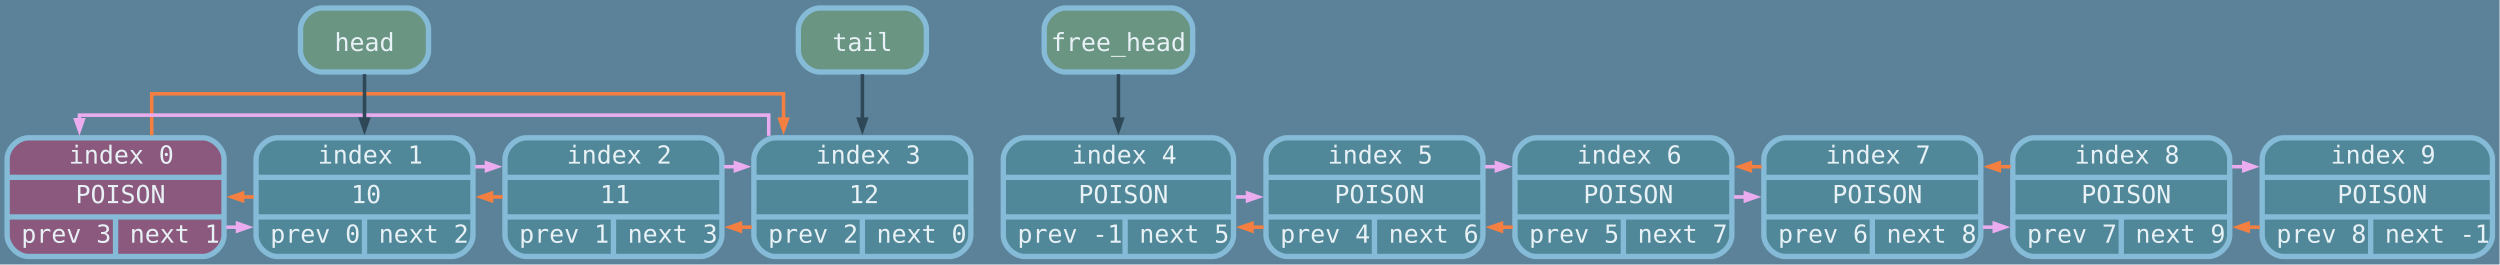
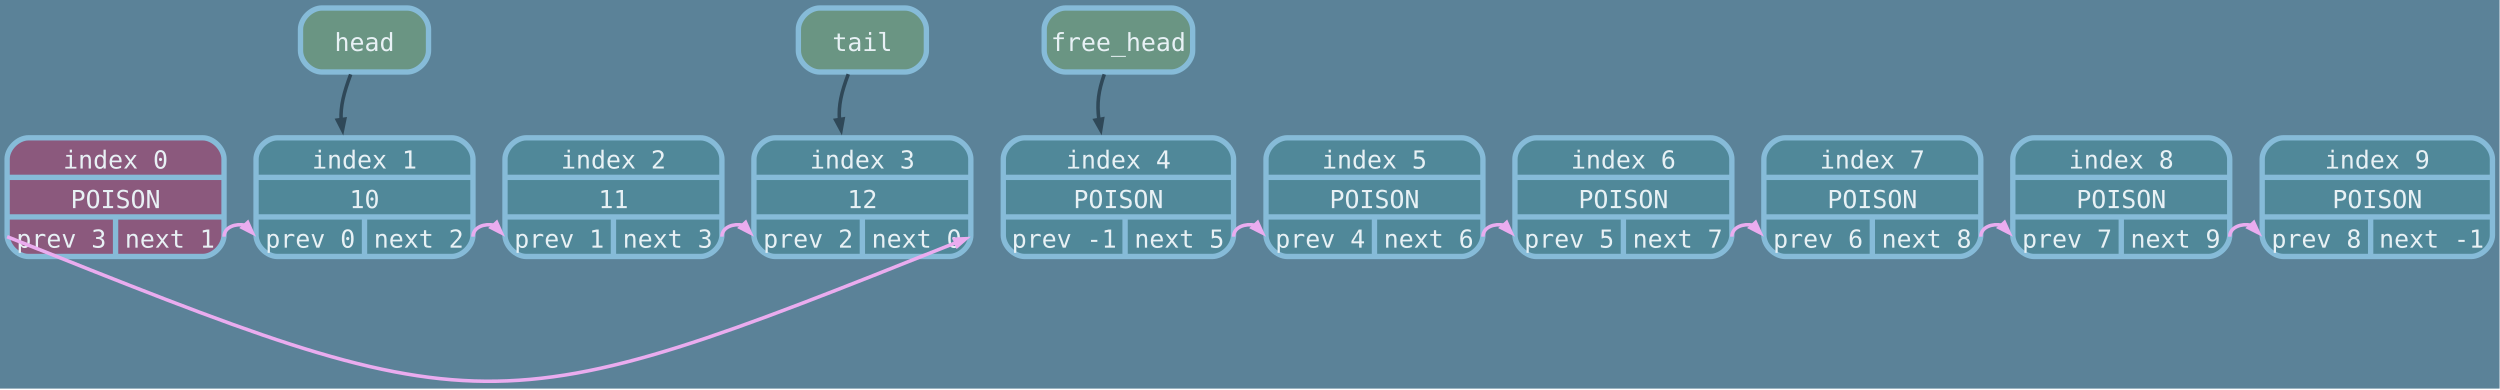
- <svg xmlns="http://www.w3.org/2000/svg" width="1406pt" height="149pt" viewBox="0.00 0.00 1406.00 149.00">
-   <g id="graph0" class="graph" transform="scale(1 1) rotate(0) translate(4 144.75)">
-     <polygon fill="#5b8298" stroke="none" points="-4,4 -4,-144.75 1401.75,-144.75 1401.75,4 -4,4" />
+ <svg xmlns="http://www.w3.org/2000/svg" width="1406pt" height="219pt" viewBox="0.00 0.00 1406.00 219.00">
+   <g id="graph0" class="graph" transform="scale(1 1) rotate(0) translate(4 214.55)">
+     <polygon fill="#5b8298" stroke="none" points="-4,4 -4,-214.55 1401.75,-214.55 1401.75,4 -4,4" />
    <g id="node1" class="node">
-       <path fill="#c5285c" fill-opacity="0.455" stroke="#86bbd8" stroke-width="3" d="M12,-0.5C12,-0.5 110,-0.5 110,-0.5 116,-0.5 122,-6.5 122,-12.5 122,-12.5 122,-55.25 122,-55.25 122,-61.25 116,-67.25 110,-67.25 110,-67.25 12,-67.25 12,-67.25 6,-67.25 0,-61.25 0,-55.25 0,-55.25 0,-12.5 0,-12.5 0,-6.5 6,-0.5 12,-0.5" />
-       <text xml:space="preserve" text-anchor="start" x="34.75" y="-52.75" font-family="Consolas" font-size="14.00" fill="#e8f1f5">index 0</text>
-       <polyline fill="none" stroke="#86bbd8" stroke-width="3" points="0,-45 122,-45" />
-       <text xml:space="preserve" text-anchor="start" x="38.5" y="-30.5" font-family="Consolas" font-size="14.00" fill="#e8f1f5">POISON</text>
-       <polyline fill="none" stroke="#86bbd8" stroke-width="3" points="0,-22.75 122,-22.75" />
-       <text xml:space="preserve" text-anchor="start" x="8" y="-8.25" font-family="Consolas" font-size="14.00" fill="#e8f1f5">prev 3</text>
-       <polyline fill="none" stroke="#86bbd8" stroke-width="3" points="61,-0.5 61,-22.75" />
-       <text xml:space="preserve" text-anchor="start" x="69" y="-8.25" font-family="Consolas" font-size="14.00" fill="#e8f1f5">next 1</text>
+       <path fill="#c5285c" fill-opacity="0.455" stroke="#86bbd8" stroke-width="3" d="M12,-70.3C12,-70.3 110,-70.3 110,-70.3 116,-70.3 122,-76.3 122,-82.3 122,-82.3 122,-125.05 122,-125.05 122,-131.05 116,-137.05 110,-137.05 110,-137.05 12,-137.05 12,-137.05 6,-137.05 0,-131.05 0,-125.05 0,-125.05 0,-82.3 0,-82.3 0,-76.3 6,-70.3 12,-70.3" />
+       <text xml:space="preserve" text-anchor="middle" x="61" y="-119.75" font-family="Consolas" font-size="14.00" fill="#e8f1f5">index 0</text>
+       <polyline fill="none" stroke="#86bbd8" stroke-width="3" points="0,-114.8 122,-114.8" />
+       <text xml:space="preserve" text-anchor="middle" x="61" y="-97.5" font-family="Consolas" font-size="14.00" fill="#e8f1f5">POISON</text>
+       <polyline fill="none" stroke="#86bbd8" stroke-width="3" points="0,-92.55 122,-92.55" />
+       <text xml:space="preserve" text-anchor="middle" x="30.5" y="-75.25" font-family="Consolas" font-size="14.00" fill="#e8f1f5">prev 3</text>
+       <polyline fill="none" stroke="#86bbd8" stroke-width="3" points="61,-70.3 61,-92.55" />
+       <text xml:space="preserve" text-anchor="middle" x="91.5" y="-75.25" font-family="Consolas" font-size="14.00" fill="#e8f1f5">next 1</text>
    </g>
    <g id="node2" class="node">
-       <path fill="#478d9a" fill-opacity="0.541" stroke="#86bbd8" stroke-width="3" d="M152,-0.5C152,-0.5 250,-0.5 250,-0.5 256,-0.5 262,-6.5 262,-12.5 262,-12.5 262,-55.25 262,-55.25 262,-61.25 256,-67.25 250,-67.25 250,-67.25 152,-67.25 152,-67.25 146,-67.25 140,-61.25 140,-55.25 140,-55.25 140,-12.5 140,-12.5 140,-6.5 146,-0.5 152,-0.5" />
-       <text xml:space="preserve" text-anchor="start" x="174.75" y="-52.75" font-family="Consolas" font-size="14.00" fill="#e8f1f5">index 1</text>
-       <polyline fill="none" stroke="#86bbd8" stroke-width="3" points="140,-45 262,-45" />
-       <text xml:space="preserve" text-anchor="start" x="193.5" y="-30.5" font-family="Consolas" font-size="14.00" fill="#e8f1f5">10</text>
-       <polyline fill="none" stroke="#86bbd8" stroke-width="3" points="140,-22.75 262,-22.75" />
-       <text xml:space="preserve" text-anchor="start" x="148" y="-8.25" font-family="Consolas" font-size="14.00" fill="#e8f1f5">prev 0</text>
-       <polyline fill="none" stroke="#86bbd8" stroke-width="3" points="201,-0.5 201,-22.75" />
-       <text xml:space="preserve" text-anchor="start" x="209" y="-8.25" font-family="Consolas" font-size="14.00" fill="#e8f1f5">next 2</text>
+       <path fill="#478d9a" fill-opacity="0.541" stroke="#86bbd8" stroke-width="3" d="M152,-70.3C152,-70.3 250,-70.3 250,-70.3 256,-70.3 262,-76.3 262,-82.3 262,-82.3 262,-125.05 262,-125.05 262,-131.05 256,-137.05 250,-137.05 250,-137.05 152,-137.05 152,-137.05 146,-137.05 140,-131.05 140,-125.05 140,-125.05 140,-82.3 140,-82.3 140,-76.3 146,-70.3 152,-70.3" />
+       <text xml:space="preserve" text-anchor="middle" x="201" y="-119.75" font-family="Consolas" font-size="14.00" fill="#e8f1f5">index 1</text>
+       <polyline fill="none" stroke="#86bbd8" stroke-width="3" points="140,-114.8 262,-114.8" />
+       <text xml:space="preserve" text-anchor="middle" x="201" y="-97.5" font-family="Consolas" font-size="14.00" fill="#e8f1f5">10</text>
+       <polyline fill="none" stroke="#86bbd8" stroke-width="3" points="140,-92.55 262,-92.55" />
+       <text xml:space="preserve" text-anchor="middle" x="170.5" y="-75.25" font-family="Consolas" font-size="14.00" fill="#e8f1f5">prev 0</text>
+       <polyline fill="none" stroke="#86bbd8" stroke-width="3" points="201,-70.3 201,-92.55" />
+       <text xml:space="preserve" text-anchor="middle" x="231.5" y="-75.25" font-family="Consolas" font-size="14.00" fill="#e8f1f5">next 2</text>
    </g>
    <g id="edge1" class="edge">
-       <path fill="none" stroke="#eaacef" stroke-width="2" d="M123.22,-17C123.22,-17 129.59,-17 129.59,-17" />
-       <polygon fill="#eaacef" stroke="#eaacef" stroke-width="2" points="129.59,-19.1 135.59,-17 129.59,-14.9 129.59,-19.1" />
+       <path fill="none" stroke="#eaacef" stroke-width="2" d="M122,-81.43C122,-86.91 128.68,-89.06 133.91,-87.86" />
+       <polygon fill="#eaacef" stroke="#eaacef" stroke-width="2" points="135.31,-89.42 137.92,-83.63 132.26,-86.53 135.31,-89.42" />
+     </g>
+     <g id="node3" class="node">
+       <path fill="#478d9a" fill-opacity="0.541" stroke="#86bbd8" stroke-width="3" d="M292,-70.3C292,-70.3 390,-70.3 390,-70.3 396,-70.3 402,-76.3 402,-82.3 402,-82.3 402,-125.05 402,-125.05 402,-131.05 396,-137.05 390,-137.05 390,-137.05 292,-137.05 292,-137.05 286,-137.05 280,-131.05 280,-125.05 280,-125.05 280,-82.3 280,-82.3 280,-76.3 286,-70.3 292,-70.3" />
+       <text xml:space="preserve" text-anchor="middle" x="341" y="-119.75" font-family="Consolas" font-size="14.00" fill="#e8f1f5">index 2</text>
+       <polyline fill="none" stroke="#86bbd8" stroke-width="3" points="280,-114.8 402,-114.8" />
+       <text xml:space="preserve" text-anchor="middle" x="341" y="-97.5" font-family="Consolas" font-size="14.00" fill="#e8f1f5">11</text>
+       <polyline fill="none" stroke="#86bbd8" stroke-width="3" points="280,-92.55 402,-92.55" />
+       <text xml:space="preserve" text-anchor="middle" x="310.5" y="-75.25" font-family="Consolas" font-size="14.00" fill="#e8f1f5">prev 1</text>
+       <polyline fill="none" stroke="#86bbd8" stroke-width="3" points="341,-70.3 341,-92.55" />
+       <text xml:space="preserve" text-anchor="middle" x="371.5" y="-75.25" font-family="Consolas" font-size="14.00" fill="#e8f1f5">next 3</text>
+     </g>
+     <g id="edge2" class="edge">
+       <path fill="none" stroke="#eaacef" stroke-width="2" d="M262,-81.43C262,-86.91 268.68,-89.06 273.91,-87.86" />
+       <polygon fill="#eaacef" stroke="#eaacef" stroke-width="2" points="275.31,-89.42 277.92,-83.63 272.26,-86.53 275.31,-89.42" />
    </g>
    <g id="node4" class="node">
-       <path fill="#478d9a" fill-opacity="0.541" stroke="#86bbd8" stroke-width="3" d="M432,-0.5C432,-0.5 530,-0.5 530,-0.5 536,-0.5 542,-6.5 542,-12.5 542,-12.5 542,-55.25 542,-55.25 542,-61.25 536,-67.25 530,-67.25 530,-67.25 432,-67.25 432,-67.25 426,-67.25 420,-61.25 420,-55.25 420,-55.25 420,-12.5 420,-12.5 420,-6.5 426,-0.5 432,-0.5" />
-       <text xml:space="preserve" text-anchor="start" x="454.75" y="-52.75" font-family="Consolas" font-size="14.00" fill="#e8f1f5">index 3</text>
-       <polyline fill="none" stroke="#86bbd8" stroke-width="3" points="420,-45 542,-45" />
-       <text xml:space="preserve" text-anchor="start" x="473.5" y="-30.5" font-family="Consolas" font-size="14.00" fill="#e8f1f5">12</text>
-       <polyline fill="none" stroke="#86bbd8" stroke-width="3" points="420,-22.75 542,-22.75" />
-       <text xml:space="preserve" text-anchor="start" x="428" y="-8.25" font-family="Consolas" font-size="14.00" fill="#e8f1f5">prev 2</text>
-       <polyline fill="none" stroke="#86bbd8" stroke-width="3" points="481,-0.5 481,-22.75" />
-       <text xml:space="preserve" text-anchor="start" x="489" y="-8.25" font-family="Consolas" font-size="14.00" fill="#e8f1f5">next 0</text>
+       <path fill="#478d9a" fill-opacity="0.541" stroke="#86bbd8" stroke-width="3" d="M432,-70.3C432,-70.3 530,-70.3 530,-70.3 536,-70.3 542,-76.3 542,-82.3 542,-82.3 542,-125.05 542,-125.05 542,-131.05 536,-137.05 530,-137.05 530,-137.05 432,-137.05 432,-137.05 426,-137.05 420,-131.05 420,-125.05 420,-125.05 420,-82.3 420,-82.3 420,-76.3 426,-70.3 432,-70.3" />
+       <text xml:space="preserve" text-anchor="middle" x="481" y="-119.75" font-family="Consolas" font-size="14.00" fill="#e8f1f5">index 3</text>
+       <polyline fill="none" stroke="#86bbd8" stroke-width="3" points="420,-114.8 542,-114.8" />
+       <text xml:space="preserve" text-anchor="middle" x="481" y="-97.5" font-family="Consolas" font-size="14.00" fill="#e8f1f5">12</text>
+       <polyline fill="none" stroke="#86bbd8" stroke-width="3" points="420,-92.55 542,-92.55" />
+       <text xml:space="preserve" text-anchor="middle" x="450.5" y="-75.25" font-family="Consolas" font-size="14.00" fill="#e8f1f5">prev 2</text>
+       <polyline fill="none" stroke="#86bbd8" stroke-width="3" points="481,-70.3 481,-92.55" />
+       <text xml:space="preserve" text-anchor="middle" x="511.5" y="-75.25" font-family="Consolas" font-size="14.00" fill="#e8f1f5">next 0</text>
    </g>
-     <g id="edge2" class="edge">
-       <path fill="none" stroke="#f47f41" stroke-width="2" d="M81.33,-68.69C81.33,-81.07 81.33,-92 81.33,-92 81.33,-92 436.67,-92 436.67,-92 436.67,-92 436.67,-77.72 436.67,-77.72" />
-       <polygon fill="#f47f41" stroke="#f47f41" stroke-width="2" points="438.77,-77.72 436.67,-71.72 434.57,-77.72 438.77,-77.72" />
+     <g id="edge3" class="edge">
+       <path fill="none" stroke="#eaacef" stroke-width="2" d="M402,-81.43C402,-86.91 408.68,-89.06 413.91,-87.86" />
+       <polygon fill="#eaacef" stroke="#eaacef" stroke-width="2" points="415.31,-89.42 417.92,-83.63 412.26,-86.53 415.31,-89.42" />
    </g>
    <g id="edge4" class="edge">
-       <path fill="none" stroke="#f47f41" stroke-width="2" d="M138.78,-34C138.78,-34 132.41,-34 132.41,-34" />
-       <polygon fill="#f47f41" stroke="#f47f41" stroke-width="2" points="132.41,-31.9 126.41,-34 132.41,-36.1 132.41,-31.9" />
+       <path fill="none" stroke="#eaacef" stroke-width="2" d="M0,-81.43C268.22,25.86 270.97,26.96 533.75,-78.13" />
+       <polygon fill="#eaacef" stroke="#eaacef" stroke-width="2" points="532.84,-80.03 539.19,-80.3 534.4,-76.13 532.84,-80.03" />
    </g>
-     <g id="node3" class="node">
-       <path fill="#478d9a" fill-opacity="0.541" stroke="#86bbd8" stroke-width="3" d="M292,-0.5C292,-0.5 390,-0.5 390,-0.5 396,-0.5 402,-6.5 402,-12.5 402,-12.5 402,-55.25 402,-55.25 402,-61.25 396,-67.25 390,-67.25 390,-67.25 292,-67.25 292,-67.25 286,-67.25 280,-61.25 280,-55.25 280,-55.25 280,-12.5 280,-12.5 280,-6.5 286,-0.5 292,-0.5" />
-       <text xml:space="preserve" text-anchor="start" x="314.75" y="-52.75" font-family="Consolas" font-size="14.00" fill="#e8f1f5">index 2</text>
-       <polyline fill="none" stroke="#86bbd8" stroke-width="3" points="280,-45 402,-45" />
-       <text xml:space="preserve" text-anchor="start" x="333.5" y="-30.5" font-family="Consolas" font-size="14.00" fill="#e8f1f5">11</text>
-       <polyline fill="none" stroke="#86bbd8" stroke-width="3" points="280,-22.75 402,-22.75" />
-       <text xml:space="preserve" text-anchor="start" x="288" y="-8.25" font-family="Consolas" font-size="14.00" fill="#e8f1f5">prev 1</text>
-       <polyline fill="none" stroke="#86bbd8" stroke-width="3" points="341,-0.5 341,-22.75" />
-       <text xml:space="preserve" text-anchor="start" x="349" y="-8.25" font-family="Consolas" font-size="14.00" fill="#e8f1f5">next 3</text>
+     <g id="node5" class="node">
+       <path fill="#478d9a" fill-opacity="0.541" stroke="#86bbd8" stroke-width="3" d="M572.25,-70.3C572.25,-70.3 677.75,-70.3 677.75,-70.3 683.75,-70.3 689.75,-76.3 689.75,-82.3 689.75,-82.3 689.75,-125.05 689.75,-125.05 689.75,-131.05 683.75,-137.05 677.75,-137.05 677.75,-137.05 572.25,-137.05 572.25,-137.05 566.25,-137.05 560.25,-131.05 560.25,-125.05 560.25,-125.05 560.25,-82.3 560.25,-82.3 560.25,-76.3 566.25,-70.3 572.25,-70.3" />
+       <text xml:space="preserve" text-anchor="middle" x="625" y="-119.75" font-family="Consolas" font-size="14.00" fill="#e8f1f5">index 4</text>
+       <polyline fill="none" stroke="#86bbd8" stroke-width="3" points="560.25,-114.8 689.75,-114.8" />
+       <text xml:space="preserve" text-anchor="middle" x="625" y="-97.5" font-family="Consolas" font-size="14.00" fill="#e8f1f5">POISON</text>
+       <polyline fill="none" stroke="#86bbd8" stroke-width="3" points="560.25,-92.55 689.75,-92.55" />
+       <text xml:space="preserve" text-anchor="middle" x="594.5" y="-75.25" font-family="Consolas" font-size="14.00" fill="#e8f1f5">prev -1</text>
+       <polyline fill="none" stroke="#86bbd8" stroke-width="3" points="628.75,-70.3 628.75,-92.55" />
+       <text xml:space="preserve" text-anchor="middle" x="659.25" y="-75.25" font-family="Consolas" font-size="14.00" fill="#e8f1f5">next 5</text>
    </g>
-     <g id="edge3" class="edge">
-       <path fill="none" stroke="#eaacef" stroke-width="2" d="M263.22,-51C263.22,-51 269.59,-51 269.59,-51" />
-       <polygon fill="#eaacef" stroke="#eaacef" stroke-width="2" points="269.59,-53.1 275.59,-51 269.59,-48.9 269.59,-53.1" />
+     <g id="node6" class="node">
+       <path fill="#478d9a" fill-opacity="0.541" stroke="#86bbd8" stroke-width="3" d="M720,-70.3C720,-70.3 818,-70.3 818,-70.3 824,-70.3 830,-76.3 830,-82.3 830,-82.3 830,-125.05 830,-125.05 830,-131.05 824,-137.05 818,-137.05 818,-137.05 720,-137.05 720,-137.05 714,-137.05 708,-131.05 708,-125.05 708,-125.05 708,-82.3 708,-82.3 708,-76.3 714,-70.3 720,-70.3" />
+       <text xml:space="preserve" text-anchor="middle" x="769" y="-119.75" font-family="Consolas" font-size="14.00" fill="#e8f1f5">index 5</text>
+       <polyline fill="none" stroke="#86bbd8" stroke-width="3" points="708,-114.8 830,-114.8" />
+       <text xml:space="preserve" text-anchor="middle" x="769" y="-97.5" font-family="Consolas" font-size="14.00" fill="#e8f1f5">POISON</text>
+       <polyline fill="none" stroke="#86bbd8" stroke-width="3" points="708,-92.55 830,-92.55" />
+       <text xml:space="preserve" text-anchor="middle" x="738.5" y="-75.25" font-family="Consolas" font-size="14.00" fill="#e8f1f5">prev 4</text>
+       <polyline fill="none" stroke="#86bbd8" stroke-width="3" points="769,-70.3 769,-92.55" />
+       <text xml:space="preserve" text-anchor="middle" x="799.5" y="-75.25" font-family="Consolas" font-size="14.00" fill="#e8f1f5">next 6</text>
+     </g>
+     <g id="edge5" class="edge">
+       <path fill="none" stroke="#eaacef" stroke-width="2" d="M689.75,-81.43C689.75,-86.91 696.53,-89.06 701.82,-87.86" />
+       <polygon fill="#eaacef" stroke="#eaacef" stroke-width="2" points="703.26,-89.39 705.9,-83.61 700.23,-86.48 703.26,-89.39" />
+     </g>
+     <g id="node7" class="node">
+       <path fill="#478d9a" fill-opacity="0.541" stroke="#86bbd8" stroke-width="3" d="M860,-70.3C860,-70.3 958,-70.3 958,-70.3 964,-70.3 970,-76.3 970,-82.3 970,-82.3 970,-125.05 970,-125.05 970,-131.05 964,-137.05 958,-137.05 958,-137.05 860,-137.05 860,-137.05 854,-137.05 848,-131.05 848,-125.05 848,-125.05 848,-82.3 848,-82.3 848,-76.3 854,-70.3 860,-70.3" />
+       <text xml:space="preserve" text-anchor="middle" x="909" y="-119.75" font-family="Consolas" font-size="14.00" fill="#e8f1f5">index 6</text>
+       <polyline fill="none" stroke="#86bbd8" stroke-width="3" points="848,-114.8 970,-114.8" />
+       <text xml:space="preserve" text-anchor="middle" x="909" y="-97.5" font-family="Consolas" font-size="14.00" fill="#e8f1f5">POISON</text>
+       <polyline fill="none" stroke="#86bbd8" stroke-width="3" points="848,-92.55 970,-92.55" />
+       <text xml:space="preserve" text-anchor="middle" x="878.5" y="-75.25" font-family="Consolas" font-size="14.00" fill="#e8f1f5">prev 5</text>
+       <polyline fill="none" stroke="#86bbd8" stroke-width="3" points="909,-70.3 909,-92.55" />
+       <text xml:space="preserve" text-anchor="middle" x="939.5" y="-75.25" font-family="Consolas" font-size="14.00" fill="#e8f1f5">next 7</text>
    </g>
    <g id="edge6" class="edge">
-       <path fill="none" stroke="#f47f41" stroke-width="2" d="M278.78,-34C278.78,-34 272.41,-34 272.41,-34" />
-       <polygon fill="#f47f41" stroke="#f47f41" stroke-width="2" points="272.41,-31.9 266.41,-34 272.41,-36.1 272.41,-31.9" />
+       <path fill="none" stroke="#eaacef" stroke-width="2" d="M830,-81.43C830,-86.91 836.68,-89.06 841.91,-87.86" />
+       <polygon fill="#eaacef" stroke="#eaacef" stroke-width="2" points="843.31,-89.42 845.92,-83.63 840.26,-86.53 843.31,-89.42" />
    </g>
-     <g id="edge5" class="edge">
-       <path fill="none" stroke="#eaacef" stroke-width="2" d="M403.22,-51C403.22,-51 409.59,-51 409.59,-51" />
-       <polygon fill="#eaacef" stroke="#eaacef" stroke-width="2" points="409.59,-53.1 415.59,-51 409.59,-48.9 409.59,-53.1" />
+     <g id="node8" class="node">
+       <path fill="#478d9a" fill-opacity="0.541" stroke="#86bbd8" stroke-width="3" d="M1000,-70.3C1000,-70.3 1098,-70.3 1098,-70.3 1104,-70.3 1110,-76.3 1110,-82.3 1110,-82.3 1110,-125.05 1110,-125.05 1110,-131.05 1104,-137.05 1098,-137.05 1098,-137.05 1000,-137.05 1000,-137.05 994,-137.05 988,-131.05 988,-125.05 988,-125.05 988,-82.3 988,-82.3 988,-76.3 994,-70.3 1000,-70.3" />
+       <text xml:space="preserve" text-anchor="middle" x="1049" y="-119.75" font-family="Consolas" font-size="14.00" fill="#e8f1f5">index 7</text>
+       <polyline fill="none" stroke="#86bbd8" stroke-width="3" points="988,-114.8 1110,-114.8" />
+       <text xml:space="preserve" text-anchor="middle" x="1049" y="-97.5" font-family="Consolas" font-size="14.00" fill="#e8f1f5">POISON</text>
+       <polyline fill="none" stroke="#86bbd8" stroke-width="3" points="988,-92.55 1110,-92.55" />
+       <text xml:space="preserve" text-anchor="middle" x="1018.5" y="-75.25" font-family="Consolas" font-size="14.00" fill="#e8f1f5">prev 6</text>
+       <polyline fill="none" stroke="#86bbd8" stroke-width="3" points="1049,-70.3 1049,-92.55" />
+       <text xml:space="preserve" text-anchor="middle" x="1079.5" y="-75.25" font-family="Consolas" font-size="14.00" fill="#e8f1f5">next 8</text>
    </g>
    <g id="edge7" class="edge">
-       <path fill="none" stroke="#eaacef" stroke-width="2" d="M428.33,-68.36C428.33,-75.03 428.33,-80 428.33,-80 428.33,-80 40.67,-80 40.67,-80 40.67,-80 40.67,-77.39 40.67,-77.39" />
-       <polygon fill="#eaacef" stroke="#eaacef" stroke-width="2" points="42.77,-77.39 40.67,-71.39 38.57,-77.39 42.77,-77.39" />
+       <path fill="none" stroke="#eaacef" stroke-width="2" d="M970,-81.43C970,-86.91 976.68,-89.06 981.91,-87.86" />
+       <polygon fill="#eaacef" stroke="#eaacef" stroke-width="2" points="983.31,-89.42 985.92,-83.63 980.26,-86.53 983.31,-89.42" />
+     </g>
+     <g id="node9" class="node">
+       <path fill="#478d9a" fill-opacity="0.541" stroke="#86bbd8" stroke-width="3" d="M1140,-70.3C1140,-70.3 1238,-70.3 1238,-70.3 1244,-70.3 1250,-76.3 1250,-82.3 1250,-82.3 1250,-125.05 1250,-125.05 1250,-131.05 1244,-137.05 1238,-137.05 1238,-137.05 1140,-137.05 1140,-137.05 1134,-137.05 1128,-131.05 1128,-125.05 1128,-125.05 1128,-82.3 1128,-82.3 1128,-76.3 1134,-70.3 1140,-70.3" />
+       <text xml:space="preserve" text-anchor="middle" x="1189" y="-119.75" font-family="Consolas" font-size="14.00" fill="#e8f1f5">index 8</text>
+       <polyline fill="none" stroke="#86bbd8" stroke-width="3" points="1128,-114.8 1250,-114.8" />
+       <text xml:space="preserve" text-anchor="middle" x="1189" y="-97.5" font-family="Consolas" font-size="14.00" fill="#e8f1f5">POISON</text>
+       <polyline fill="none" stroke="#86bbd8" stroke-width="3" points="1128,-92.55 1250,-92.55" />
+       <text xml:space="preserve" text-anchor="middle" x="1158.5" y="-75.25" font-family="Consolas" font-size="14.00" fill="#e8f1f5">prev 7</text>
+       <polyline fill="none" stroke="#86bbd8" stroke-width="3" points="1189,-70.3 1189,-92.55" />
+       <text xml:space="preserve" text-anchor="middle" x="1219.5" y="-75.25" font-family="Consolas" font-size="14.00" fill="#e8f1f5">next 9</text>
    </g>
    <g id="edge8" class="edge">
-       <path fill="none" stroke="#f47f41" stroke-width="2" d="M418.78,-17C418.78,-17 412.41,-17 412.41,-17" />
-       <polygon fill="#f47f41" stroke="#f47f41" stroke-width="2" points="412.41,-14.9 406.41,-17 412.41,-19.1 412.41,-14.9" />
+       <path fill="none" stroke="#eaacef" stroke-width="2" d="M1110,-81.43C1110,-86.91 1116.68,-89.06 1121.91,-87.86" />
+       <polygon fill="#eaacef" stroke="#eaacef" stroke-width="2" points="1123.31,-89.42 1125.92,-83.63 1120.26,-86.53 1123.31,-89.42" />
    </g>
-     <g id="node5" class="node">
-       <path fill="#478d9a" fill-opacity="0.541" stroke="#86bbd8" stroke-width="3" d="M572.25,-0.5C572.25,-0.5 677.75,-0.5 677.75,-0.5 683.75,-0.5 689.75,-6.5 689.75,-12.5 689.75,-12.5 689.75,-55.25 689.75,-55.25 689.75,-61.25 683.75,-67.25 677.75,-67.25 677.75,-67.25 572.25,-67.25 572.25,-67.25 566.25,-67.25 560.25,-61.25 560.25,-55.25 560.25,-55.25 560.25,-12.5 560.25,-12.5 560.25,-6.5 566.25,-0.5 572.25,-0.5" />
-       <text xml:space="preserve" text-anchor="start" x="598.75" y="-52.75" font-family="Consolas" font-size="14.00" fill="#e8f1f5">index 4</text>
-       <polyline fill="none" stroke="#86bbd8" stroke-width="3" points="560.25,-45 689.75,-45" />
-       <text xml:space="preserve" text-anchor="start" x="602.5" y="-30.5" font-family="Consolas" font-size="14.00" fill="#e8f1f5">POISON</text>
-       <polyline fill="none" stroke="#86bbd8" stroke-width="3" points="560.25,-22.75 689.75,-22.75" />
-       <text xml:space="preserve" text-anchor="start" x="568.25" y="-8.25" font-family="Consolas" font-size="14.00" fill="#e8f1f5">prev -1</text>
-       <polyline fill="none" stroke="#86bbd8" stroke-width="3" points="628.75,-0.5 628.75,-22.75" />
-       <text xml:space="preserve" text-anchor="start" x="636.75" y="-8.25" font-family="Consolas" font-size="14.00" fill="#e8f1f5">next 5</text>
-     </g>
-     <g id="node6" class="node">
-       <path fill="#478d9a" fill-opacity="0.541" stroke="#86bbd8" stroke-width="3" d="M720,-0.5C720,-0.5 818,-0.5 818,-0.5 824,-0.5 830,-6.5 830,-12.5 830,-12.5 830,-55.25 830,-55.25 830,-61.25 824,-67.25 818,-67.25 818,-67.25 720,-67.25 720,-67.25 714,-67.25 708,-61.25 708,-55.25 708,-55.25 708,-12.5 708,-12.5 708,-6.5 714,-0.5 720,-0.5" />
-       <text xml:space="preserve" text-anchor="start" x="742.75" y="-52.75" font-family="Consolas" font-size="14.00" fill="#e8f1f5">index 5</text>
-       <polyline fill="none" stroke="#86bbd8" stroke-width="3" points="708,-45 830,-45" />
-       <text xml:space="preserve" text-anchor="start" x="746.5" y="-30.5" font-family="Consolas" font-size="14.00" fill="#e8f1f5">POISON</text>
-       <polyline fill="none" stroke="#86bbd8" stroke-width="3" points="708,-22.75 830,-22.75" />
-       <text xml:space="preserve" text-anchor="start" x="716" y="-8.25" font-family="Consolas" font-size="14.00" fill="#e8f1f5">prev 4</text>
-       <polyline fill="none" stroke="#86bbd8" stroke-width="3" points="769,-0.5 769,-22.75" />
-       <text xml:space="preserve" text-anchor="start" x="777" y="-8.25" font-family="Consolas" font-size="14.00" fill="#e8f1f5">next 6</text>
+     <g id="node10" class="node">
+       <path fill="#478d9a" fill-opacity="0.541" stroke="#86bbd8" stroke-width="3" d="M1280.25,-70.3C1280.25,-70.3 1385.75,-70.3 1385.75,-70.3 1391.75,-70.3 1397.75,-76.3 1397.75,-82.3 1397.75,-82.3 1397.75,-125.05 1397.75,-125.05 1397.75,-131.05 1391.75,-137.05 1385.75,-137.05 1385.75,-137.05 1280.25,-137.05 1280.25,-137.05 1274.25,-137.05 1268.25,-131.05 1268.25,-125.05 1268.25,-125.05 1268.25,-82.3 1268.25,-82.3 1268.25,-76.3 1274.25,-70.3 1280.25,-70.3" />
+       <text xml:space="preserve" text-anchor="middle" x="1333" y="-119.75" font-family="Consolas" font-size="14.00" fill="#e8f1f5">index 9</text>
+       <polyline fill="none" stroke="#86bbd8" stroke-width="3" points="1268.25,-114.8 1397.75,-114.8" />
+       <text xml:space="preserve" text-anchor="middle" x="1333" y="-97.5" font-family="Consolas" font-size="14.00" fill="#e8f1f5">POISON</text>
+       <polyline fill="none" stroke="#86bbd8" stroke-width="3" points="1268.25,-92.55 1397.75,-92.55" />
+       <text xml:space="preserve" text-anchor="middle" x="1298.75" y="-75.25" font-family="Consolas" font-size="14.00" fill="#e8f1f5">prev 8</text>
+       <polyline fill="none" stroke="#86bbd8" stroke-width="3" points="1329.25,-70.3 1329.25,-92.55" />
+       <text xml:space="preserve" text-anchor="middle" x="1363.5" y="-75.25" font-family="Consolas" font-size="14.00" fill="#e8f1f5">next -1</text>
    </g>
    <g id="edge9" class="edge">
-       <path fill="none" stroke="#eaacef" stroke-width="2" d="M691.1,-34C691.1,-34 697.61,-34 697.61,-34" />
-       <polygon fill="#eaacef" stroke="#eaacef" stroke-width="2" points="697.61,-36.1 703.61,-34 697.61,-31.9 697.61,-36.1" />
-     </g>
-     <g id="edge11" class="edge">
-       <path fill="none" stroke="#f47f41" stroke-width="2" d="M706.68,-17C706.68,-17 700.1,-17 700.1,-17" />
-       <polygon fill="#f47f41" stroke="#f47f41" stroke-width="2" points="700.1,-14.9 694.1,-17 700.1,-19.1 700.1,-14.9" />
-     </g>
-     <g id="node7" class="node">
-       <path fill="#478d9a" fill-opacity="0.541" stroke="#86bbd8" stroke-width="3" d="M860,-0.5C860,-0.5 958,-0.5 958,-0.5 964,-0.5 970,-6.5 970,-12.5 970,-12.5 970,-55.25 970,-55.25 970,-61.25 964,-67.25 958,-67.25 958,-67.25 860,-67.25 860,-67.25 854,-67.25 848,-61.25 848,-55.25 848,-55.25 848,-12.5 848,-12.5 848,-6.5 854,-0.5 860,-0.5" />
-       <text xml:space="preserve" text-anchor="start" x="882.75" y="-52.75" font-family="Consolas" font-size="14.00" fill="#e8f1f5">index 6</text>
-       <polyline fill="none" stroke="#86bbd8" stroke-width="3" points="848,-45 970,-45" />
-       <text xml:space="preserve" text-anchor="start" x="886.5" y="-30.5" font-family="Consolas" font-size="14.00" fill="#e8f1f5">POISON</text>
-       <polyline fill="none" stroke="#86bbd8" stroke-width="3" points="848,-22.75 970,-22.75" />
-       <text xml:space="preserve" text-anchor="start" x="856" y="-8.25" font-family="Consolas" font-size="14.00" fill="#e8f1f5">prev 5</text>
-       <polyline fill="none" stroke="#86bbd8" stroke-width="3" points="909,-0.5 909,-22.75" />
-       <text xml:space="preserve" text-anchor="start" x="917" y="-8.25" font-family="Consolas" font-size="14.00" fill="#e8f1f5">next 7</text>
-     </g>
-     <g id="edge10" class="edge">
-       <path fill="none" stroke="#eaacef" stroke-width="2" d="M831.22,-51C831.22,-51 837.59,-51 837.59,-51" />
-       <polygon fill="#eaacef" stroke="#eaacef" stroke-width="2" points="837.59,-53.1 843.59,-51 837.59,-48.9 837.59,-53.1" />
-     </g>
-     <g id="edge13" class="edge">
-       <path fill="none" stroke="#f47f41" stroke-width="2" d="M846.78,-17C846.78,-17 840.41,-17 840.41,-17" />
-       <polygon fill="#f47f41" stroke="#f47f41" stroke-width="2" points="840.41,-14.9 834.41,-17 840.41,-19.1 840.41,-14.9" />
-     </g>
-     <g id="node8" class="node">
-       <path fill="#478d9a" fill-opacity="0.541" stroke="#86bbd8" stroke-width="3" d="M1000,-0.5C1000,-0.5 1098,-0.5 1098,-0.5 1104,-0.5 1110,-6.5 1110,-12.5 1110,-12.5 1110,-55.25 1110,-55.25 1110,-61.25 1104,-67.25 1098,-67.25 1098,-67.25 1000,-67.25 1000,-67.25 994,-67.25 988,-61.25 988,-55.25 988,-55.25 988,-12.5 988,-12.5 988,-6.5 994,-0.5 1000,-0.5" />
-       <text xml:space="preserve" text-anchor="start" x="1022.75" y="-52.75" font-family="Consolas" font-size="14.00" fill="#e8f1f5">index 7</text>
-       <polyline fill="none" stroke="#86bbd8" stroke-width="3" points="988,-45 1110,-45" />
-       <text xml:space="preserve" text-anchor="start" x="1026.5" y="-30.5" font-family="Consolas" font-size="14.00" fill="#e8f1f5">POISON</text>
-       <polyline fill="none" stroke="#86bbd8" stroke-width="3" points="988,-22.75 1110,-22.75" />
-       <text xml:space="preserve" text-anchor="start" x="996" y="-8.25" font-family="Consolas" font-size="14.00" fill="#e8f1f5">prev 6</text>
-       <polyline fill="none" stroke="#86bbd8" stroke-width="3" points="1049,-0.5 1049,-22.75" />
-       <text xml:space="preserve" text-anchor="start" x="1057" y="-8.25" font-family="Consolas" font-size="14.00" fill="#e8f1f5">next 8</text>
-     </g>
-     <g id="edge12" class="edge">
-       <path fill="none" stroke="#eaacef" stroke-width="2" d="M971.22,-34C971.22,-34 977.59,-34 977.59,-34" />
-       <polygon fill="#eaacef" stroke="#eaacef" stroke-width="2" points="977.59,-36.1 983.59,-34 977.59,-31.9 977.59,-36.1" />
-     </g>
-     <g id="edge15" class="edge">
-       <path fill="none" stroke="#f47f41" stroke-width="2" d="M986.78,-51C986.78,-51 980.41,-51 980.41,-51" />
-       <polygon fill="#f47f41" stroke="#f47f41" stroke-width="2" points="980.41,-48.9 974.41,-51 980.41,-53.1 980.41,-48.9" />
-     </g>
-     <g id="node9" class="node">
-       <path fill="#478d9a" fill-opacity="0.541" stroke="#86bbd8" stroke-width="3" d="M1140,-0.5C1140,-0.5 1238,-0.5 1238,-0.5 1244,-0.5 1250,-6.5 1250,-12.5 1250,-12.5 1250,-55.25 1250,-55.25 1250,-61.25 1244,-67.25 1238,-67.25 1238,-67.25 1140,-67.25 1140,-67.25 1134,-67.25 1128,-61.25 1128,-55.25 1128,-55.25 1128,-12.5 1128,-12.5 1128,-6.5 1134,-0.5 1140,-0.5" />
-       <text xml:space="preserve" text-anchor="start" x="1162.75" y="-52.75" font-family="Consolas" font-size="14.00" fill="#e8f1f5">index 8</text>
-       <polyline fill="none" stroke="#86bbd8" stroke-width="3" points="1128,-45 1250,-45" />
-       <text xml:space="preserve" text-anchor="start" x="1166.5" y="-30.5" font-family="Consolas" font-size="14.00" fill="#e8f1f5">POISON</text>
-       <polyline fill="none" stroke="#86bbd8" stroke-width="3" points="1128,-22.75 1250,-22.75" />
-       <text xml:space="preserve" text-anchor="start" x="1136" y="-8.25" font-family="Consolas" font-size="14.00" fill="#e8f1f5">prev 7</text>
-       <polyline fill="none" stroke="#86bbd8" stroke-width="3" points="1189,-0.5 1189,-22.75" />
-       <text xml:space="preserve" text-anchor="start" x="1197" y="-8.25" font-family="Consolas" font-size="14.00" fill="#e8f1f5">next 9</text>
-     </g>
-     <g id="edge14" class="edge">
-       <path fill="none" stroke="#eaacef" stroke-width="2" d="M1111.22,-17C1111.22,-17 1117.59,-17 1117.59,-17" />
-       <polygon fill="#eaacef" stroke="#eaacef" stroke-width="2" points="1117.59,-19.1 1123.59,-17 1117.59,-14.9 1117.59,-19.1" />
-     </g>
-     <g id="edge17" class="edge">
-       <path fill="none" stroke="#f47f41" stroke-width="2" d="M1126.78,-51C1126.78,-51 1120.41,-51 1120.41,-51" />
-       <polygon fill="#f47f41" stroke="#f47f41" stroke-width="2" points="1120.41,-48.9 1114.41,-51 1120.41,-53.1 1120.41,-48.9" />
-     </g>
-     <g id="node10" class="node">
-       <path fill="#478d9a" fill-opacity="0.541" stroke="#86bbd8" stroke-width="3" d="M1280.25,-0.5C1280.25,-0.5 1385.75,-0.5 1385.75,-0.5 1391.75,-0.5 1397.75,-6.5 1397.75,-12.5 1397.75,-12.5 1397.75,-55.25 1397.75,-55.25 1397.75,-61.25 1391.75,-67.25 1385.75,-67.25 1385.75,-67.25 1280.25,-67.25 1280.25,-67.25 1274.25,-67.25 1268.25,-61.25 1268.25,-55.25 1268.25,-55.25 1268.25,-12.5 1268.25,-12.5 1268.25,-6.5 1274.25,-0.5 1280.25,-0.5" />
-       <text xml:space="preserve" text-anchor="start" x="1306.75" y="-52.75" font-family="Consolas" font-size="14.00" fill="#e8f1f5">index 9</text>
-       <polyline fill="none" stroke="#86bbd8" stroke-width="3" points="1268.25,-45 1397.75,-45" />
-       <text xml:space="preserve" text-anchor="start" x="1310.5" y="-30.5" font-family="Consolas" font-size="14.00" fill="#e8f1f5">POISON</text>
-       <polyline fill="none" stroke="#86bbd8" stroke-width="3" points="1268.25,-22.75 1397.75,-22.75" />
-       <text xml:space="preserve" text-anchor="start" x="1276.25" y="-8.25" font-family="Consolas" font-size="14.00" fill="#e8f1f5">prev 8</text>
-       <polyline fill="none" stroke="#86bbd8" stroke-width="3" points="1329.25,-0.5 1329.25,-22.75" />
-       <text xml:space="preserve" text-anchor="start" x="1337.25" y="-8.25" font-family="Consolas" font-size="14.00" fill="#e8f1f5">next -1</text>
-     </g>
-     <g id="edge16" class="edge">
-       <path fill="none" stroke="#eaacef" stroke-width="2" d="M1251.32,-51C1251.32,-51 1257.9,-51 1257.9,-51" />
-       <polygon fill="#eaacef" stroke="#eaacef" stroke-width="2" points="1257.9,-53.1 1263.9,-51 1257.9,-48.9 1257.9,-53.1" />
-     </g>
-     <g id="edge18" class="edge">
-       <path fill="none" stroke="#f47f41" stroke-width="2" d="M1266.9,-17C1266.9,-17 1260.39,-17 1260.39,-17" />
-       <polygon fill="#f47f41" stroke="#f47f41" stroke-width="2" points="1260.39,-14.9 1254.39,-17 1260.39,-19.1 1260.39,-14.9" />
+       <path fill="none" stroke="#eaacef" stroke-width="2" d="M1250,-81.43C1250,-86.91 1256.78,-89.06 1262.07,-87.86" />
+       <polygon fill="#eaacef" stroke="#eaacef" stroke-width="2" points="1263.51,-89.39 1266.15,-83.61 1260.48,-86.48 1263.51,-89.39" />
    </g>
    <g id="node11" class="node">
-       <path fill="#78a572" fill-opacity="0.545" stroke="#86bbd8" stroke-width="3" d="M177,-104.25C177,-104.25 225,-104.25 225,-104.25 231,-104.25 237,-110.25 237,-116.25 237,-116.25 237,-128.25 237,-128.25 237,-134.25 231,-140.25 225,-140.25 225,-140.25 177,-140.25 177,-140.25 171,-140.25 165,-134.25 165,-128.25 165,-128.25 165,-116.25 165,-116.25 165,-110.25 171,-104.25 177,-104.25" />
-       <text xml:space="preserve" text-anchor="middle" x="201" y="-116.08" font-family="Consolas" font-size="14.00" fill="#e8f1f5">head</text>
+       <path fill="#78a572" fill-opacity="0.545" stroke="#86bbd8" stroke-width="3" d="M177,-174.05C177,-174.05 225,-174.05 225,-174.05 231,-174.05 237,-180.05 237,-186.05 237,-186.05 237,-198.05 237,-198.05 237,-204.05 231,-210.05 225,-210.05 225,-210.05 177,-210.05 177,-210.05 171,-210.05 165,-204.05 165,-198.05 165,-198.05 165,-186.05 165,-186.05 165,-180.05 171,-174.05 177,-174.05" />
+       <text xml:space="preserve" text-anchor="middle" x="201" y="-185.88" font-family="Consolas" font-size="14.00" fill="#e8f1f5">head</text>
    </g>
-     <g id="edge28" class="edge">
-       <path fill="none" stroke="#2f4858" stroke-width="2" d="M201,-103.07C201,-103.07 201,-77.72 201,-77.72" />
-       <polygon fill="#2f4858" stroke="#2f4858" stroke-width="2" points="203.1,-77.72 201,-71.72 198.9,-77.72 203.1,-77.72" />
+     <g id="edge19" class="edge">
+       <path fill="none" stroke="#2f4858" stroke-width="2" d="M193.21,-172.67C189.28,-162.15 187.49,-154.89 187.83,-147.14" />
+       <polygon fill="#2f4858" stroke="#2f4858" stroke-width="2" points="189.89,-147.59 188.63,-141.36 185.73,-147.02 189.89,-147.59" />
    </g>
    <g id="node12" class="node">
-       <path fill="#78a572" fill-opacity="0.545" stroke="#86bbd8" stroke-width="3" d="M457,-104.25C457,-104.25 505,-104.25 505,-104.25 511,-104.25 517,-110.25 517,-116.25 517,-116.25 517,-128.25 517,-128.25 517,-134.25 511,-140.25 505,-140.25 505,-140.25 457,-140.25 457,-140.25 451,-140.25 445,-134.25 445,-128.25 445,-128.25 445,-116.25 445,-116.25 445,-110.25 451,-104.25 457,-104.25" />
-       <text xml:space="preserve" text-anchor="middle" x="481" y="-116.08" font-family="Consolas" font-size="14.00" fill="#e8f1f5">tail</text>
+       <path fill="#78a572" fill-opacity="0.545" stroke="#86bbd8" stroke-width="3" d="M457,-174.05C457,-174.05 505,-174.05 505,-174.05 511,-174.05 517,-180.05 517,-186.05 517,-186.05 517,-198.05 517,-198.05 517,-204.05 511,-210.05 505,-210.05 505,-210.05 457,-210.05 457,-210.05 451,-210.05 445,-204.05 445,-198.05 445,-198.05 445,-186.05 445,-186.05 445,-180.05 451,-174.05 457,-174.05" />
+       <text xml:space="preserve" text-anchor="middle" x="481" y="-185.88" font-family="Consolas" font-size="14.00" fill="#e8f1f5">tail</text>
    </g>
-     <g id="edge29" class="edge">
-       <path fill="none" stroke="#2f4858" stroke-width="2" d="M481,-103.07C481,-103.07 481,-77.72 481,-77.72" />
-       <polygon fill="#2f4858" stroke="#2f4858" stroke-width="2" points="483.1,-77.72 481,-71.72 478.9,-77.72 483.1,-77.72" />
+     <g id="edge20" class="edge">
+       <path fill="none" stroke="#2f4858" stroke-width="2" d="M473.07,-172.83C469.15,-162.48 467.5,-155.3 468.12,-147.11" />
+       <polygon fill="#2f4858" stroke="#2f4858" stroke-width="2" points="470.15,-147.66 469.02,-141.41 466.01,-147.01 470.15,-147.66" />
    </g>
    <g id="node13" class="node">
-       <path fill="#78a572" fill-opacity="0.545" stroke="#86bbd8" stroke-width="3" d="M595.25,-104.25C595.25,-104.25 654.75,-104.25 654.75,-104.25 660.75,-104.25 666.75,-110.25 666.75,-116.25 666.75,-116.25 666.75,-128.25 666.75,-128.25 666.75,-134.25 660.75,-140.25 654.75,-140.25 654.75,-140.25 595.25,-140.25 595.25,-140.25 589.25,-140.25 583.25,-134.25 583.25,-128.25 583.25,-128.25 583.25,-116.25 583.25,-116.25 583.25,-110.25 589.25,-104.25 595.25,-104.25" />
-       <text xml:space="preserve" text-anchor="middle" x="625" y="-116.08" font-family="Consolas" font-size="14.00" fill="#e8f1f5">free_head</text>
+       <path fill="#78a572" fill-opacity="0.545" stroke="#86bbd8" stroke-width="3" d="M595.25,-174.05C595.25,-174.05 654.75,-174.05 654.75,-174.05 660.75,-174.05 666.75,-180.05 666.75,-186.05 666.75,-186.05 666.75,-198.05 666.75,-198.05 666.75,-204.05 660.75,-210.05 654.75,-210.05 654.75,-210.05 595.25,-210.05 595.25,-210.05 589.25,-210.05 583.25,-204.05 583.25,-198.05 583.25,-198.05 583.25,-186.05 583.25,-186.05 583.25,-180.05 589.25,-174.05 595.25,-174.05" />
+       <text xml:space="preserve" text-anchor="middle" x="625" y="-185.88" font-family="Consolas" font-size="14.00" fill="#e8f1f5">free_head</text>
    </g>
-     <g id="edge30" class="edge">
-       <path fill="none" stroke="#2f4858" stroke-width="2" d="M625,-103.07C625,-103.07 625,-77.72 625,-77.72" />
-       <polygon fill="#2f4858" stroke="#2f4858" stroke-width="2" points="627.1,-77.72 625,-71.72 622.9,-77.72 627.1,-77.72" />
+     <g id="edge21" class="edge">
+       <path fill="none" stroke="#2f4858" stroke-width="2" d="M617.05,-172.72C613.81,-163.55 612.79,-156.68 614.02,-147.16" />
+       <polygon fill="#2f4858" stroke="#2f4858" stroke-width="2" points="616.06,-147.7 615.04,-141.43 611.92,-146.96 616.06,-147.7" />
    </g>
  </g>
</svg>
